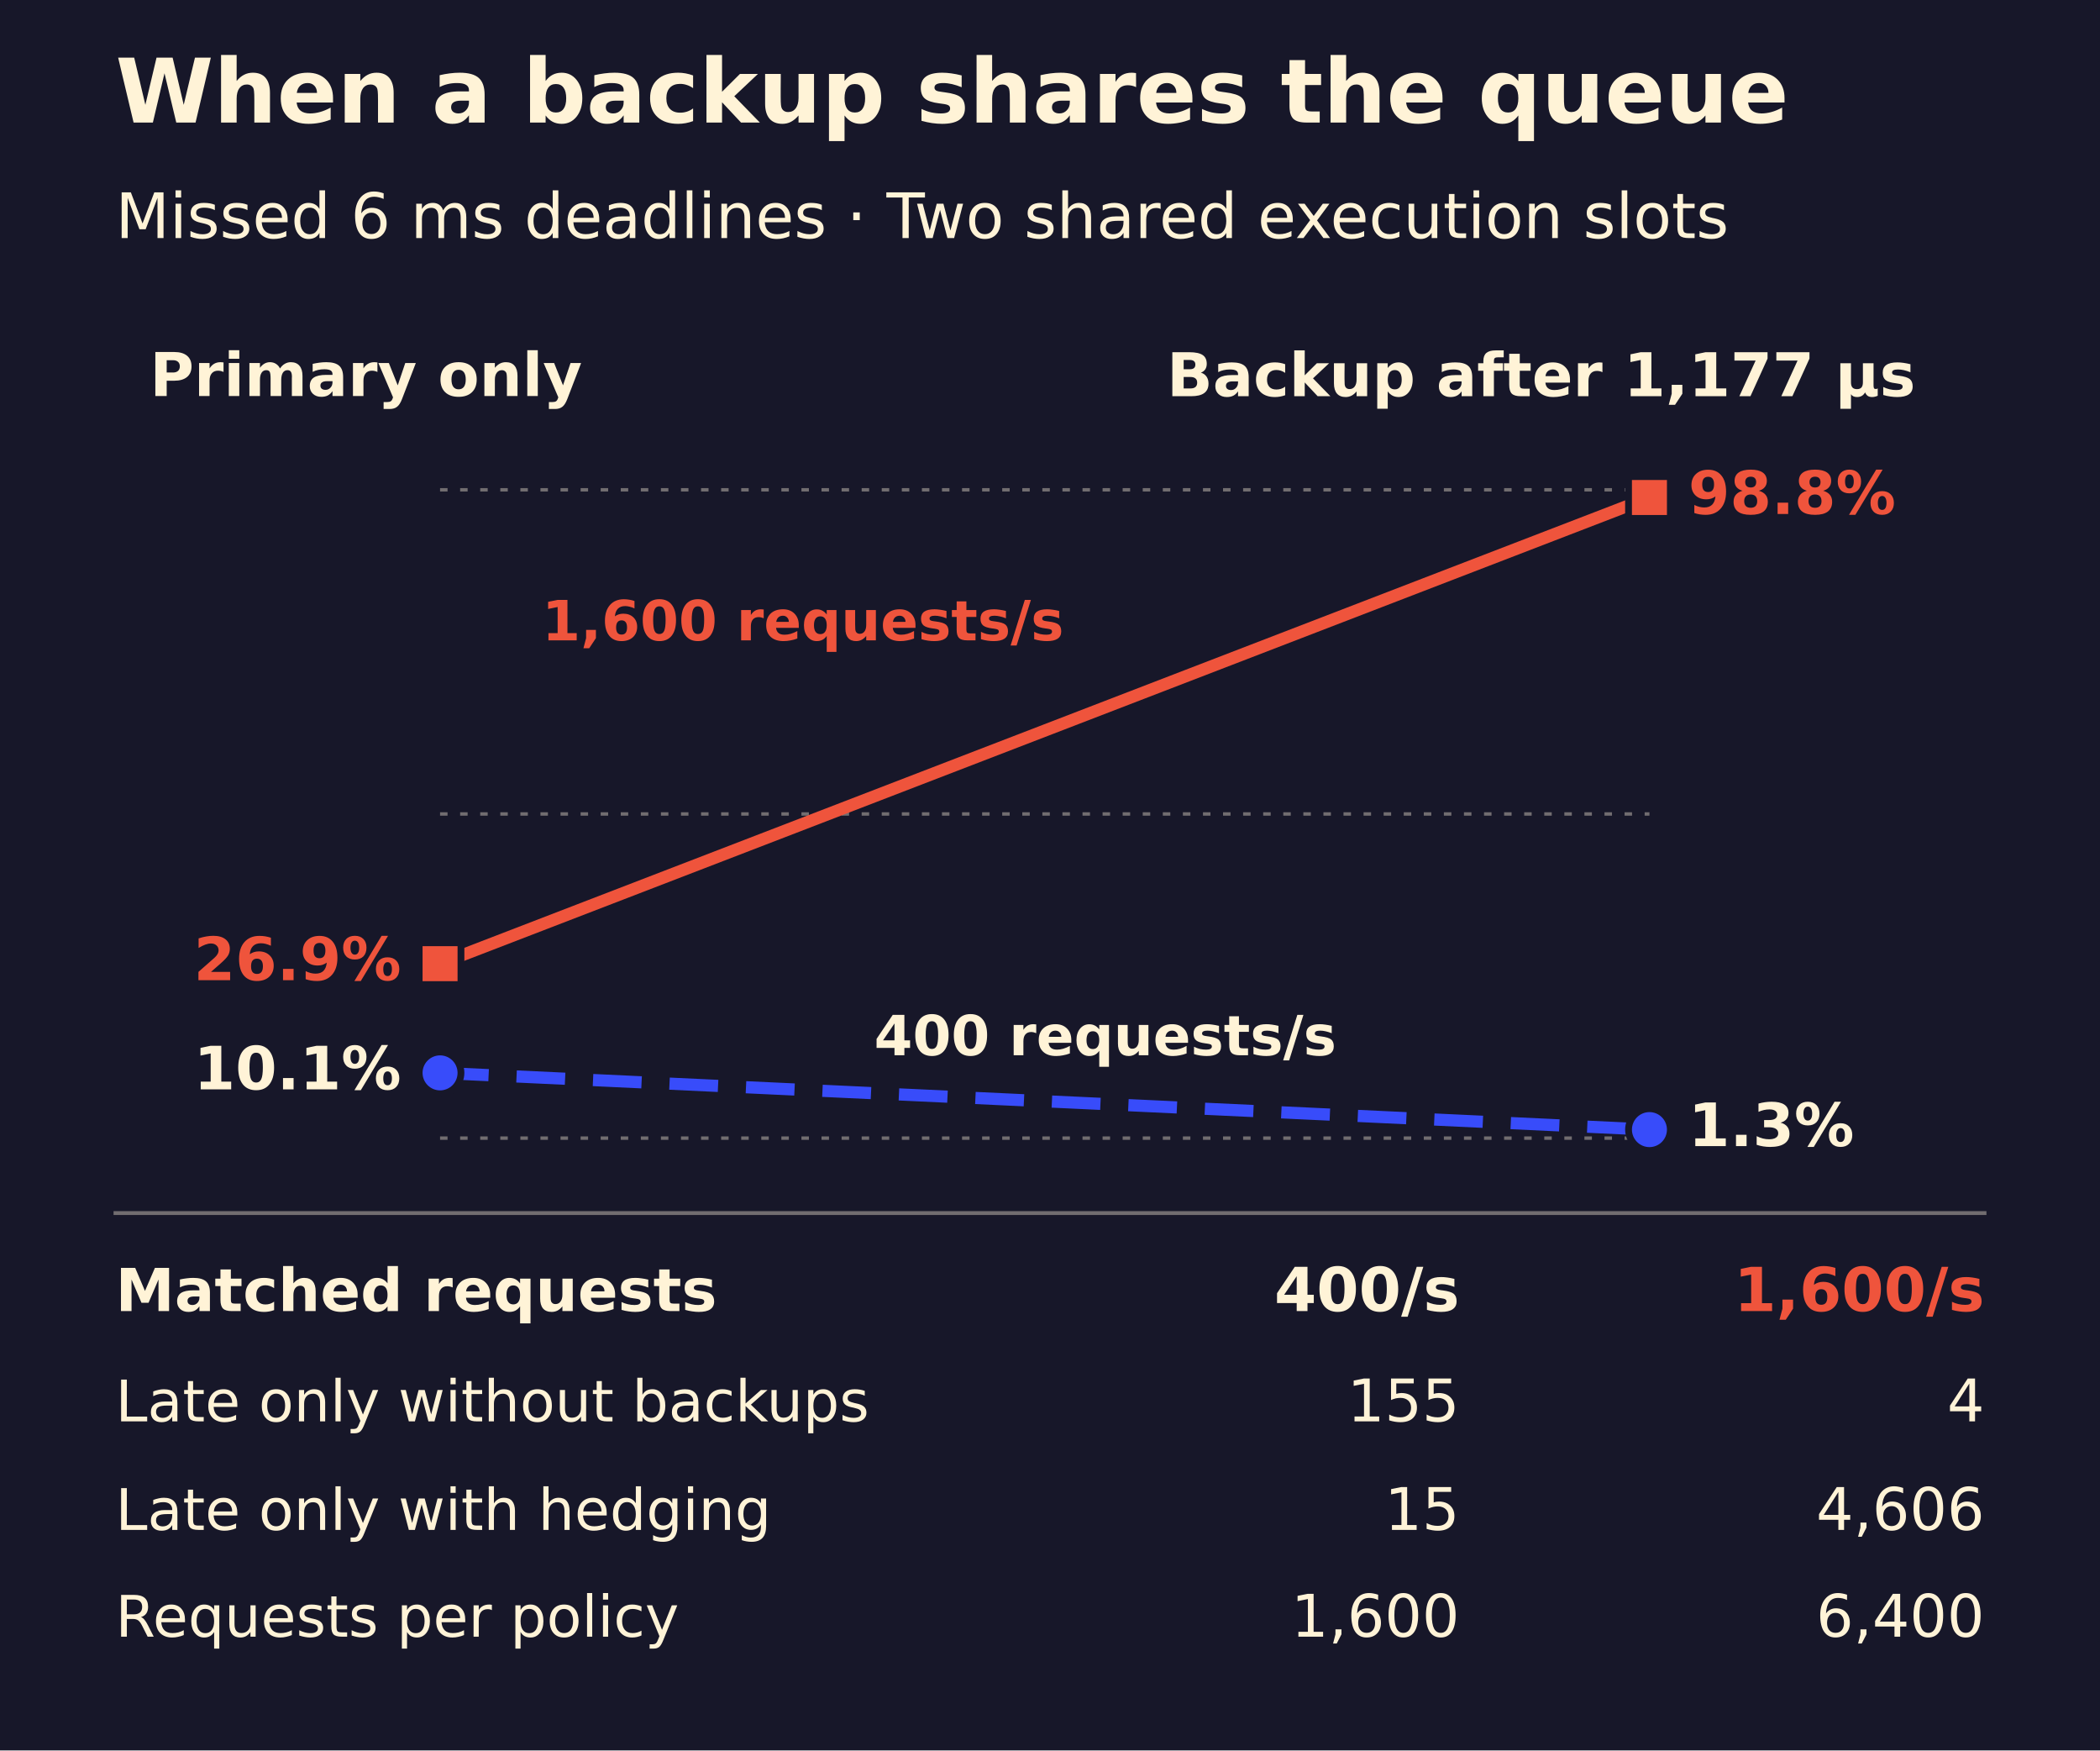
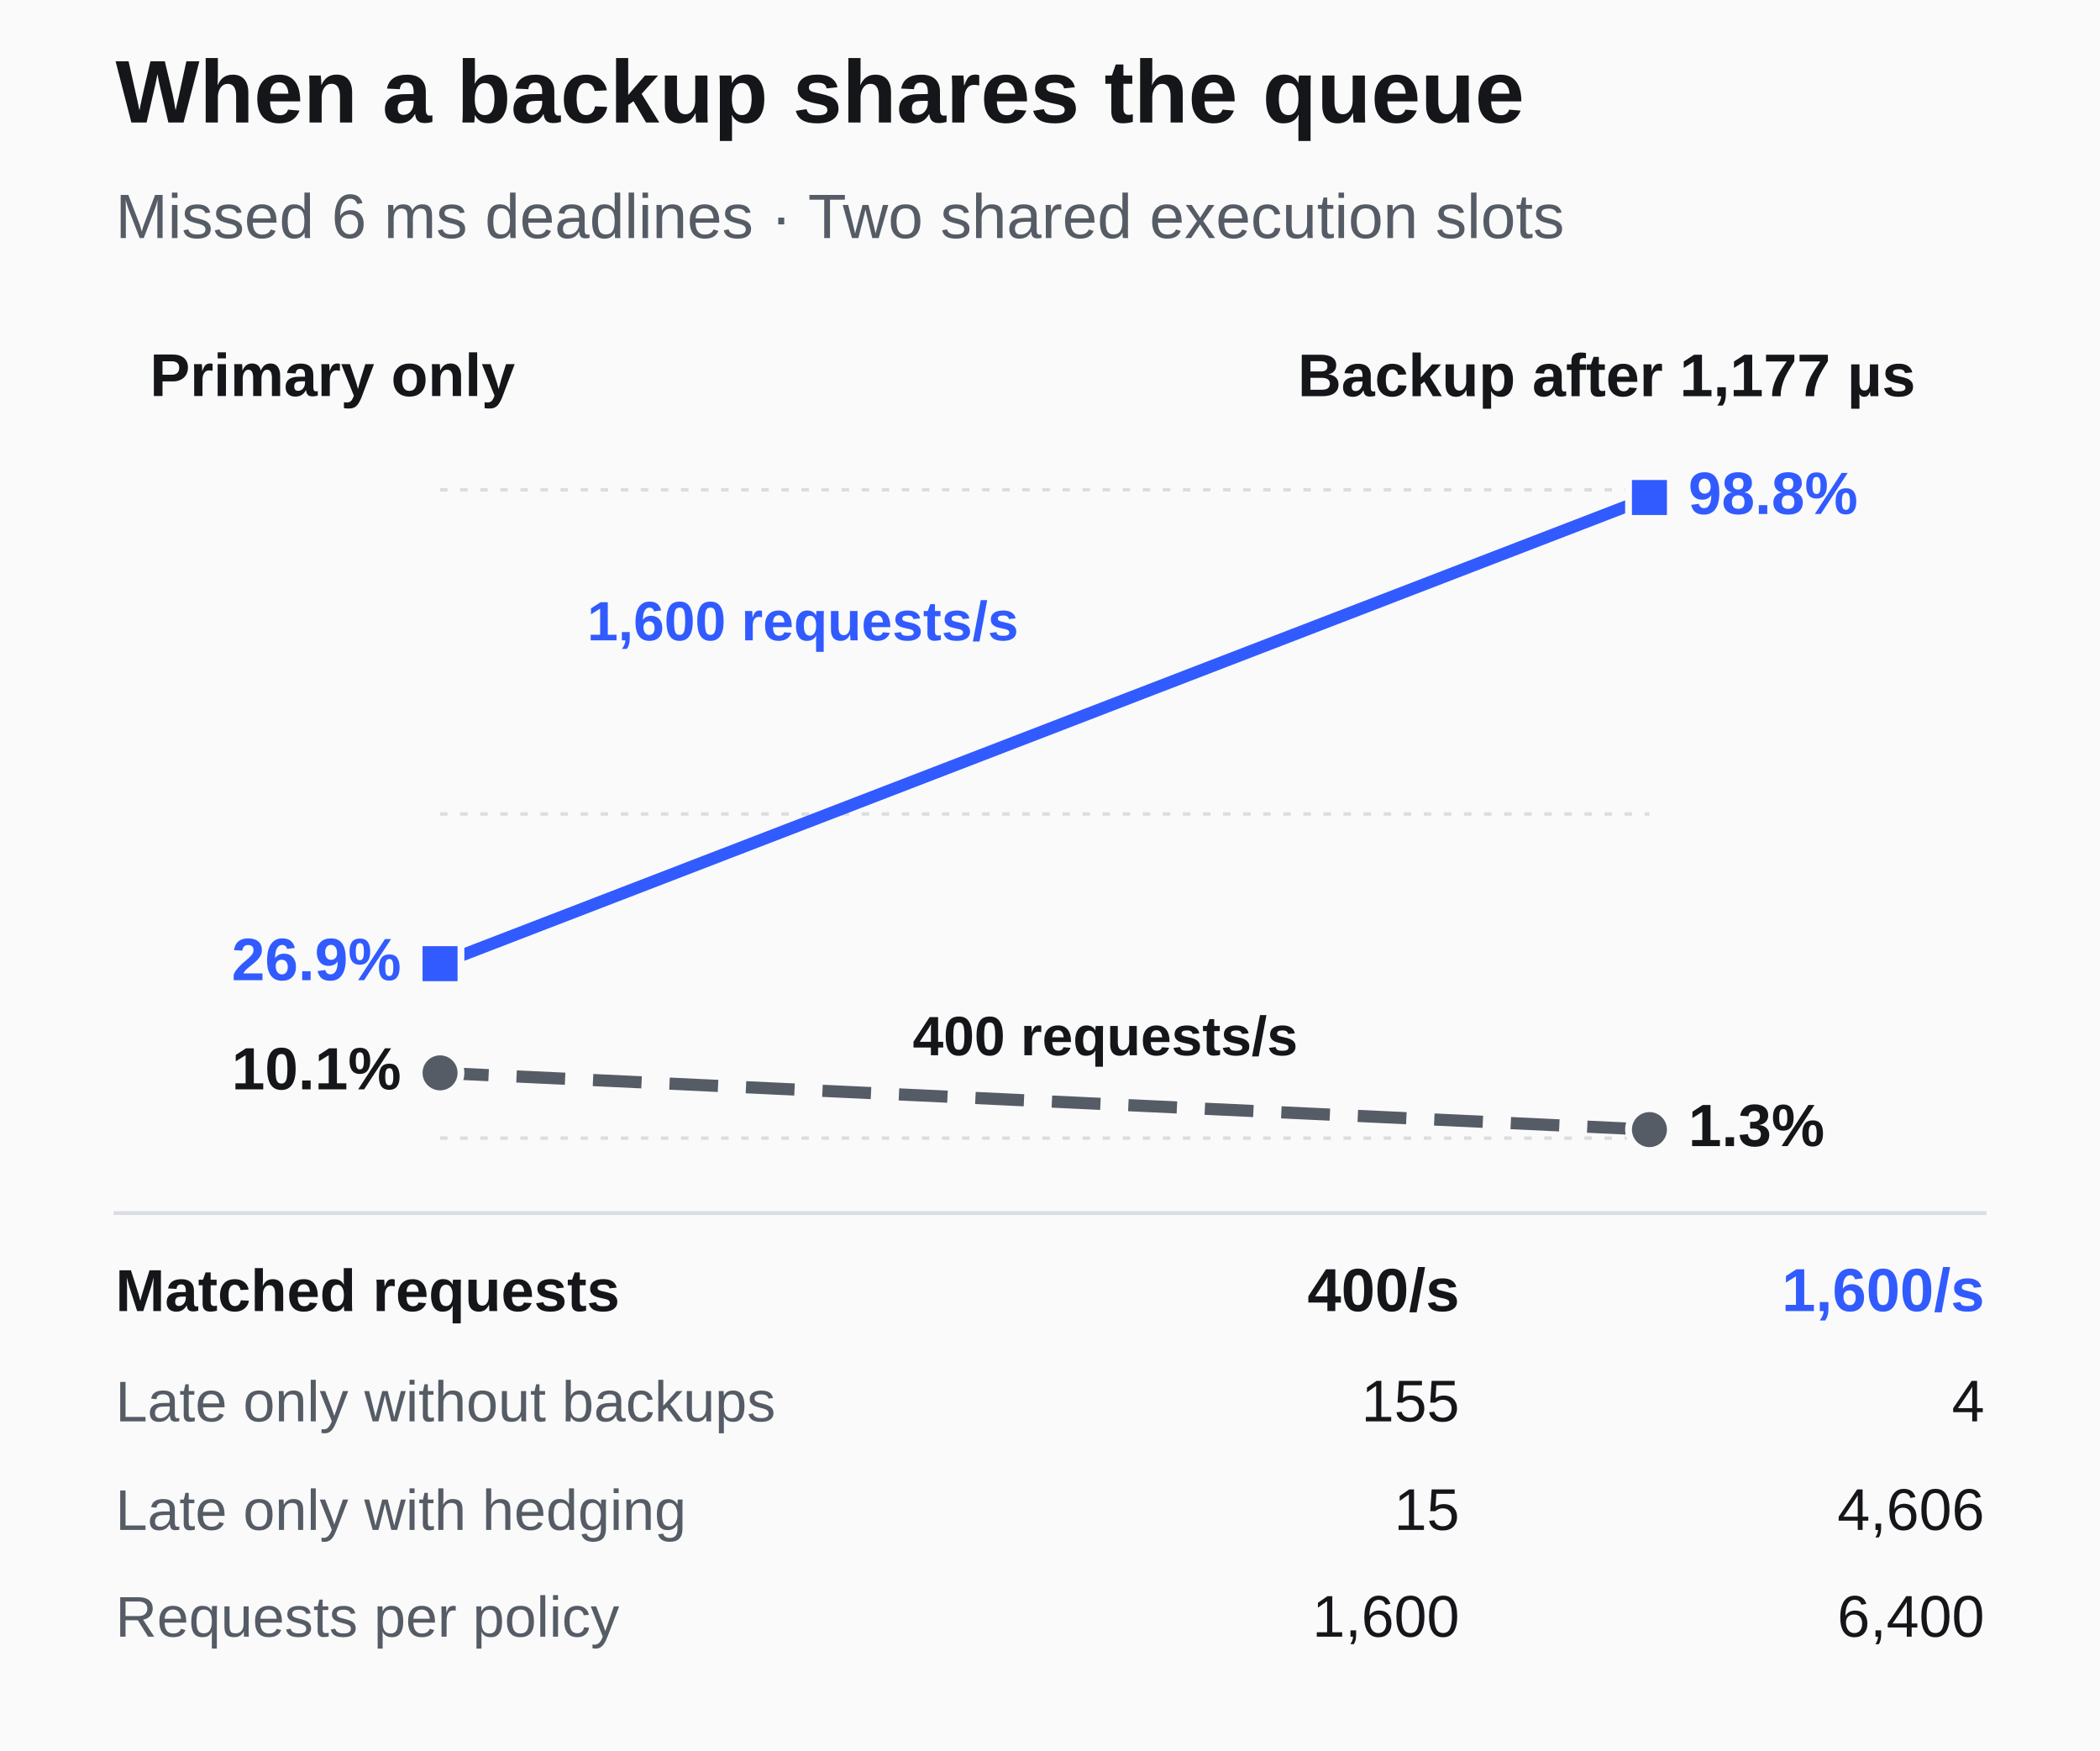
<svg xmlns="http://www.w3.org/2000/svg" xmlns:xlink="http://www.w3.org/1999/xlink" role="img" aria-labelledby="racecurve-title racecurve-desc" width="432pt" height="360pt" viewBox="0 0 432 360" version="1.1">
  <defs>
    <style type="text/css">*{stroke-linejoin: round; stroke-linecap: butt}</style>
  </defs>
  <g id="figure_1">
    <g id="patch_1">
-       <path d="M 0 360  L 432 360  L 432 0  L 0 0  z " style="fill: #171729" />
+       <path d="M 0 360  L 432 360  L 432 0  L 0 0  z " style="fill: #FAFAFA" />
    </g>
    <g id="axes_1">
      <g id="line2d_1">
-         <path d="M 90.527 234.067  L 339.313 234.067  " clip-path="url(#p65543979ae)" style="fill: none; stroke-dasharray: 1.54,2.59; stroke-dashoffset: 0; stroke: #716d70; stroke-width: 0.7" />
+         <path d="M 90.527 234.067  L 339.313 234.067  " clip-path="url(#p65543979ae)" style="fill: none; stroke-dasharray: 1.54,2.59; stroke-dashoffset: 0; stroke: #DADDE1; stroke-width: 0.7" />
      </g>
      <g id="line2d_2">
-         <path d="M 90.527 167.4  L 339.313 167.4  " clip-path="url(#p65543979ae)" style="fill: none; stroke-dasharray: 1.54,2.59; stroke-dashoffset: 0; stroke: #716d70; stroke-width: 0.7" />
+         <path d="M 90.527 167.4  L 339.313 167.4  " clip-path="url(#p65543979ae)" style="fill: none; stroke-dasharray: 1.54,2.59; stroke-dashoffset: 0; stroke: #DADDE1; stroke-width: 0.7" />
      </g>
      <g id="line2d_3">
-         <path d="M 90.527 100.733  L 339.313 100.733  " clip-path="url(#p65543979ae)" style="fill: none; stroke-dasharray: 1.54,2.59; stroke-dashoffset: 0; stroke: #716d70; stroke-width: 0.7" />
+         <path d="M 90.527 100.733  L 339.313 100.733  " clip-path="url(#p65543979ae)" style="fill: none; stroke-dasharray: 1.54,2.59; stroke-dashoffset: 0; stroke: #DADDE1; stroke-width: 0.7" />
      </g>
      <g id="line2d_4">
-         <path d="M 90.527 220.65  L 339.313 232.317  " clip-path="url(#p65543979ae)" style="fill: none; stroke-dasharray: 10,5.75; stroke-dashoffset: 0; stroke: #384cfa; stroke-width: 2.5" />
+         <path d="M 90.527 220.65  L 339.313 232.317  " clip-path="url(#p65543979ae)" style="fill: none; stroke-dasharray: 10,5.75; stroke-dashoffset: 0; stroke: #555C65; stroke-width: 2.5" />
        <defs>
-           <path id="m22a3910769" d="M 0 4.3  C 1.14 4.3 2.234 3.847 3.041 3.041  C 3.847 2.234 4.3 1.14 4.3 0  C 4.3 -1.14 3.847 -2.234 3.041 -3.041  C 2.234 -3.847 1.14 -4.3 0 -4.3  C -1.14 -4.3 -2.234 -3.847 -3.041 -3.041  C -3.847 -2.234 -4.3 -1.14 -4.3 0  C -4.3 1.14 -3.847 2.234 -3.041 3.041  C -2.234 3.847 -1.14 4.3 0 4.3  z " style="stroke: #171729; stroke-width: 1.4" />
+           <path id="m22a3910769" d="M 0 4.3  C 1.14 4.3 2.234 3.847 3.041 3.041  C 3.847 2.234 4.3 1.14 4.3 0  C 4.3 -1.14 3.847 -2.234 3.041 -3.041  C 2.234 -3.847 1.14 -4.3 0 -4.3  C -1.14 -4.3 -2.234 -3.847 -3.041 -3.041  C -3.847 -2.234 -4.3 -1.14 -4.3 0  C -4.3 1.14 -3.847 2.234 -3.041 3.041  C -2.234 3.847 -1.14 4.3 0 4.3  z " style="stroke: #FAFAFA; stroke-width: 1.4" />
        </defs>
        <g clip-path="url(#p65543979ae)">
-           <use xlink:href="#m22a3910769" x="90.527" y="220.65" style="fill: #384cfa; stroke: #171729; stroke-width: 1.4" />
-           <use xlink:href="#m22a3910769" x="339.313" y="232.317" style="fill: #384cfa; stroke: #171729; stroke-width: 1.4" />
+           <use xlink:href="#m22a3910769" x="90.527" y="220.65" style="fill: #555C65; stroke: #FAFAFA; stroke-width: 1.4" />
+           <use xlink:href="#m22a3910769" x="339.313" y="232.317" style="fill: #555C65; stroke: #FAFAFA; stroke-width: 1.4" />
        </g>
      </g>
      <g id="line2d_5">
-         <path d="M 90.527 198.192  L 339.313 102.317  " clip-path="url(#p65543979ae)" style="fill: none; stroke: #ef543c; stroke-width: 2.5; stroke-linecap: square" />
+         <path d="M 90.527 198.192  L 339.313 102.317  " clip-path="url(#p65543979ae)" style="fill: none; stroke: #315BFF; stroke-width: 2.5; stroke-linecap: square" />
        <defs>
-           <path id="medd537d87f" d="M -4.3 4.3  L 4.3 4.3  L 4.3 -4.3  L -4.3 -4.3  z " style="stroke: #171729; stroke-width: 1.4; stroke-linejoin: miter" />
+           <path id="medd537d87f" d="M -4.3 4.3  L 4.3 4.3  L 4.3 -4.3  L -4.3 -4.3  z " style="stroke: #FAFAFA; stroke-width: 1.4; stroke-linejoin: miter" />
        </defs>
        <g clip-path="url(#p65543979ae)">
-           <use xlink:href="#medd537d87f" x="90.527" y="198.192" style="fill: #ef543c; stroke: #171729; stroke-width: 1.4; stroke-linejoin: miter" />
-           <use xlink:href="#medd537d87f" x="339.313" y="102.317" style="fill: #ef543c; stroke: #171729; stroke-width: 1.4; stroke-linejoin: miter" />
+           <use xlink:href="#medd537d87f" x="90.527" y="198.192" style="fill: #315BFF; stroke: #FAFAFA; stroke-width: 1.4; stroke-linejoin: miter" />
+           <use xlink:href="#medd537d87f" x="339.313" y="102.317" style="fill: #315BFF; stroke: #FAFAFA; stroke-width: 1.4; stroke-linejoin: miter" />
        </g>
      </g>
      <g id="text_1">
-         <text style="font-weight: 700; font-size: 12.4px; font-family: 'DejaVu Sans'; text-anchor: start; fill: #fff3d7" x="30.819" y="81.44" transform="rotate(-0 30.81857 81.43985)">Primary only</text>
+         <text style="font-weight: 700; font-size: 12.4px; font-family: 'Instrument Sans', Arial, sans-serif; text-anchor: start; fill: #141619" x="30.819" y="81.44" transform="rotate(-0 30.81857 81.43985)">Primary only</text>
      </g>
      <g id="text_2">
-         <text style="font-weight: 700; font-size: 12.4px; font-family: 'DejaVu Sans'; text-anchor: end; fill: #fff3d7" x="394.046" y="81.482" transform="rotate(-0 394.0457 81.48151)">Backup after 1,177 µs</text>
+         <text style="font-weight: 700; font-size: 12.4px; font-family: 'Instrument Sans', Arial, sans-serif; text-anchor: end; fill: #141619" x="394.046" y="81.482" transform="rotate(-0 394.0457 81.48151)">Backup after 1,177 µs</text>
      </g>
      <g id="text_3">
-         <text style="font-weight: 700; font-size: 12.3px; font-family: 'DejaVu Sans'; text-anchor: end; fill: #fff3d7" x="82.527" y="224.044" transform="rotate(-0 82.52714 224.044)">10.1%</text>
+         <text style="font-weight: 700; font-size: 12.3px; font-family: 'Instrument Sans', Arial, sans-serif; text-anchor: end; fill: #141619" x="82.527" y="224.044" transform="rotate(-0 82.52714 224.044)">10.1%</text>
      </g>
      <g id="text_4">
-         <text style="font-weight: 700; font-size: 12.3px; font-family: 'DejaVu Sans'; text-anchor: start; fill: #fff3d7" x="347.313" y="235.711" transform="rotate(-0 347.3129 235.7107)">1.3%</text>
+         <text style="font-weight: 700; font-size: 12.3px; font-family: 'Instrument Sans', Arial, sans-serif; text-anchor: start; fill: #141619" x="347.313" y="235.711" transform="rotate(-0 347.3129 235.7107)">1.3%</text>
      </g>
      <g id="text_5">
-         <text style="font-weight: 700; font-size: 11.4px; font-family: 'DejaVu Sans'; text-anchor: middle; fill: #fff3d7" x="227.359" y="217.029" transform="rotate(-0 227.3593 217.0292)">400 requests/s</text>
+         <text style="font-weight: 700; font-size: 11.4px; font-family: 'Instrument Sans', Arial, sans-serif; text-anchor: middle; fill: #141619" x="227.359" y="217.029" transform="rotate(-0 227.3593 217.0292)">400 requests/s</text>
      </g>
      <g id="text_6">
-         <text style="font-weight: 700; font-size: 12.3px; font-family: 'DejaVu Sans'; text-anchor: end; fill: #ef543c" x="82.527" y="201.586" transform="rotate(-0 82.52714 201.5857)">26.9%</text>
+         <text style="font-weight: 700; font-size: 12.3px; font-family: 'Instrument Sans', Arial, sans-serif; text-anchor: end; fill: #315BFF" x="82.527" y="201.586" transform="rotate(-0 82.52714 201.5857)">26.9%</text>
      </g>
      <g id="text_7">
-         <text style="font-weight: 700; font-size: 12.3px; font-family: 'DejaVu Sans'; text-anchor: start; fill: #ef543c" x="347.313" y="105.711" transform="rotate(-0 347.3129 105.7107)">98.8%</text>
+         <text style="font-weight: 700; font-size: 12.3px; font-family: 'Instrument Sans', Arial, sans-serif; text-anchor: start; fill: #315BFF" x="347.313" y="105.711" transform="rotate(-0 347.3129 105.7107)">98.8%</text>
      </g>
      <g id="text_8">
-         <text style="font-weight: 700; font-size: 11.4px; font-family: 'DejaVu Sans'; text-anchor: middle; fill: #ef543c" x="165.163" y="131.696" transform="rotate(-0 165.1629 131.6958)">1,600 requests/s</text>
+         <text style="font-weight: 700; font-size: 11.4px; font-family: 'Instrument Sans', Arial, sans-serif; text-anchor: middle; fill: #315BFF" x="165.163" y="131.696" transform="rotate(-0 165.1629 131.6958)">1,600 requests/s</text>
      </g>
    </g>
    <g id="line2d_6">
-       <path d="M 23.76 249.48  L 408.24 249.48  " style="fill: none; stroke: #716d70; stroke-width: 0.8; stroke-linecap: square" />
+       <path d="M 23.76 249.48  L 408.24 249.48  " style="fill: none; stroke: #DADDE1; stroke-width: 0.8; stroke-linecap: square" />
    </g>
    <g id="text_9">
-       <text style="font-weight: 700; font-size: 18.3px; font-family: 'DejaVu Sans'; text-anchor: start; fill: #fff3d7" x="23.76" y="25.2" transform="rotate(-0 23.76 25.2)">When a backup shares the queue</text>
+       <text style="font-weight: 700; font-size: 18.3px; font-family: 'Instrument Sans', Arial, sans-serif; text-anchor: start; fill: #141619" x="23.76" y="25.2" transform="rotate(-0 23.76 25.2)">When a backup shares the queue</text>
    </g>
    <g id="text_10">
-       <text style="font-size: 12.9px; font-family: 'DejaVu Sans'; text-anchor: start; fill: #fff3d7" x="23.76" y="48.96" transform="rotate(-0 23.76 48.96)">Missed 6 ms deadlines · Two shared execution slots</text>
+       <text style="font-size: 12.9px; font-family: 'Instrument Sans', Arial, sans-serif; text-anchor: start; fill: #555C65" x="23.76" y="48.96" transform="rotate(-0 23.76 48.96)">Missed 6 ms deadlines · Two shared execution slots</text>
    </g>
    <g id="text_11">
-       <text style="font-weight: 700; font-size: 12.2px; font-family: 'DejaVu Sans'; text-anchor: start; fill: #fff3d7" x="23.76" y="269.64" transform="rotate(-0 23.76 269.64)">Matched requests</text>
+       <text style="font-weight: 700; font-size: 12.2px; font-family: 'Instrument Sans', Arial, sans-serif; text-anchor: start; fill: #141619" x="23.76" y="269.64" transform="rotate(-0 23.76 269.64)">Matched requests</text>
    </g>
    <g id="text_12">
-       <text style="font-weight: 700; font-size: 12.5px; font-family: 'DejaVu Sans'; text-anchor: end; fill: #fff3d7" x="300.24" y="269.64" transform="rotate(-0 300.24 269.64)">400/s</text>
+       <text style="font-weight: 700; font-size: 12.5px; font-family: 'Instrument Sans', Arial, sans-serif; text-anchor: end; fill: #141619" x="300.24" y="269.64" transform="rotate(-0 300.24 269.64)">400/s</text>
    </g>
    <g id="text_13">
-       <text style="font-weight: 700; font-size: 12.5px; font-family: 'DejaVu Sans'; text-anchor: end; fill: #ef543c" x="408.24" y="269.64" transform="rotate(-0 408.24 269.64)">1,600/s</text>
+       <text style="font-weight: 700; font-size: 12.5px; font-family: 'Instrument Sans', Arial, sans-serif; text-anchor: end; fill: #315BFF" x="408.24" y="269.64" transform="rotate(-0 408.24 269.64)">1,600/s</text>
    </g>
    <g id="text_14">
-       <text style="font-size: 11.8px; font-family: 'DejaVu Sans'; text-anchor: start; fill: #fff3d7" x="23.76" y="292.32" transform="rotate(-0 23.76 292.32)">Late only without backups</text>
+       <text style="font-size: 11.8px; font-family: 'Instrument Sans', Arial, sans-serif; text-anchor: start; fill: #555C65" x="23.76" y="292.32" transform="rotate(-0 23.76 292.32)">Late only without backups</text>
    </g>
    <g id="text_15">
-       <text style="font-size: 12.1px; font-family: 'DejaVu Sans'; text-anchor: end; fill: #fff3d7" x="300.24" y="292.32" transform="rotate(-0 300.24 292.32)">155</text>
+       <text style="font-size: 12.1px; font-family: 'Instrument Sans', Arial, sans-serif; text-anchor: end; fill: #141619" x="300.24" y="292.32" transform="rotate(-0 300.24 292.32)">155</text>
    </g>
    <g id="text_16">
-       <text style="font-size: 12.1px; font-family: 'DejaVu Sans'; text-anchor: end; fill: #fff3d7" x="408.24" y="292.32" transform="rotate(-0 408.24 292.32)">4</text>
+       <text style="font-size: 12.1px; font-family: 'Instrument Sans', Arial, sans-serif; text-anchor: end; fill: #141619" x="408.24" y="292.32" transform="rotate(-0 408.24 292.32)">4</text>
    </g>
    <g id="text_17">
-       <text style="font-size: 11.8px; font-family: 'DejaVu Sans'; text-anchor: start; fill: #fff3d7" x="23.76" y="314.64" transform="rotate(-0 23.76 314.64)">Late only with hedging</text>
+       <text style="font-size: 11.8px; font-family: 'Instrument Sans', Arial, sans-serif; text-anchor: start; fill: #555C65" x="23.76" y="314.64" transform="rotate(-0 23.76 314.64)">Late only with hedging</text>
    </g>
    <g id="text_18">
-       <text style="font-size: 12.1px; font-family: 'DejaVu Sans'; text-anchor: end; fill: #fff3d7" x="300.24" y="314.64" transform="rotate(-0 300.24 314.64)">15</text>
+       <text style="font-size: 12.1px; font-family: 'Instrument Sans', Arial, sans-serif; text-anchor: end; fill: #141619" x="300.24" y="314.64" transform="rotate(-0 300.24 314.64)">15</text>
    </g>
    <g id="text_19">
-       <text style="font-size: 12.1px; font-family: 'DejaVu Sans'; text-anchor: end; fill: #fff3d7" x="408.24" y="314.64" transform="rotate(-0 408.24 314.64)">4,606</text>
+       <text style="font-size: 12.1px; font-family: 'Instrument Sans', Arial, sans-serif; text-anchor: end; fill: #141619" x="408.24" y="314.64" transform="rotate(-0 408.24 314.64)">4,606</text>
    </g>
    <g id="text_20">
-       <text style="font-size: 11.8px; font-family: 'DejaVu Sans'; text-anchor: start; fill: #fff3d7" x="23.76" y="336.6" transform="rotate(-0 23.76 336.6)">Requests per policy</text>
+       <text style="font-size: 11.8px; font-family: 'Instrument Sans', Arial, sans-serif; text-anchor: start; fill: #555C65" x="23.76" y="336.6" transform="rotate(-0 23.76 336.6)">Requests per policy</text>
    </g>
    <g id="text_21">
-       <text style="font-size: 12.1px; font-family: 'DejaVu Sans'; text-anchor: end; fill: #fff3d7" x="300.24" y="336.6" transform="rotate(-0 300.24 336.6)">1,600</text>
+       <text style="font-size: 12.1px; font-family: 'Instrument Sans', Arial, sans-serif; text-anchor: end; fill: #141619" x="300.24" y="336.6" transform="rotate(-0 300.24 336.6)">1,600</text>
    </g>
    <g id="text_22">
-       <text style="font-size: 12.1px; font-family: 'DejaVu Sans'; text-anchor: end; fill: #fff3d7" x="408.24" y="336.6" transform="rotate(-0 408.24 336.6)">6,400</text>
+       <text style="font-size: 12.1px; font-family: 'Instrument Sans', Arial, sans-serif; text-anchor: end; fill: #141619" x="408.24" y="336.6" transform="rotate(-0 408.24 336.6)">6,400</text>
    </g>
  </g>
  <defs>
    <clipPath id="p65543979ae">
      <rect x="75.6" y="95.4" width="278.64" height="144" />
    </clipPath>
  </defs>
</svg>
